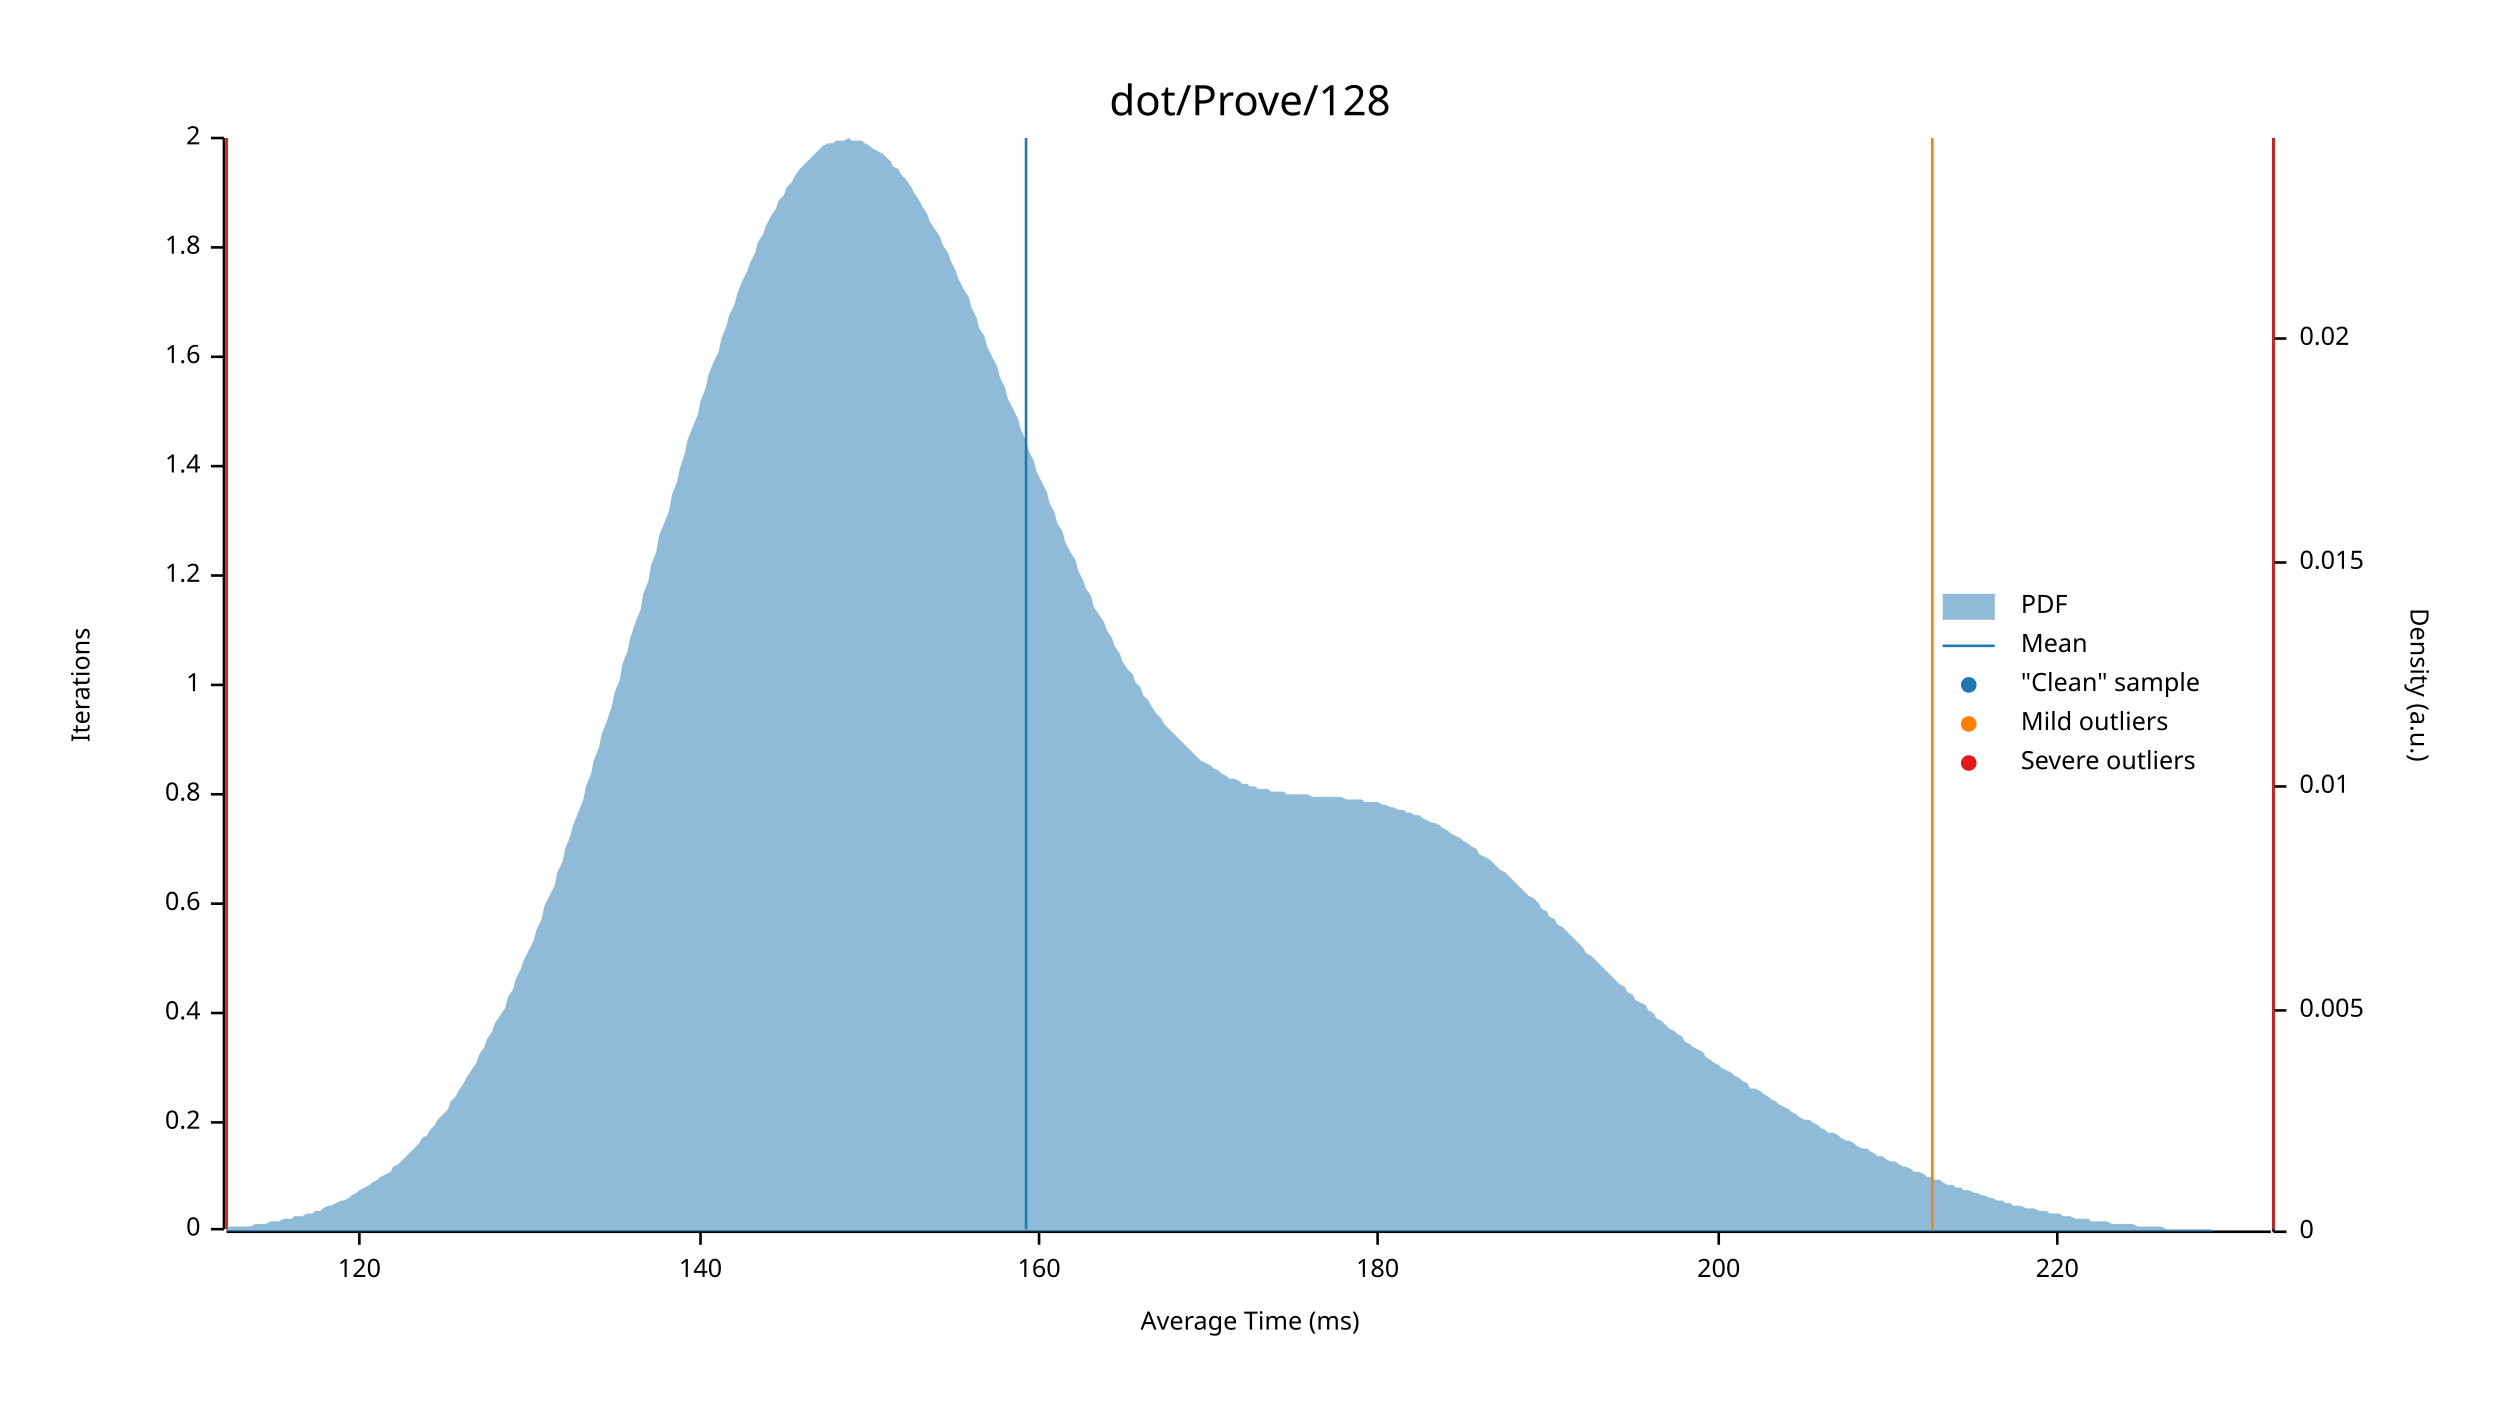
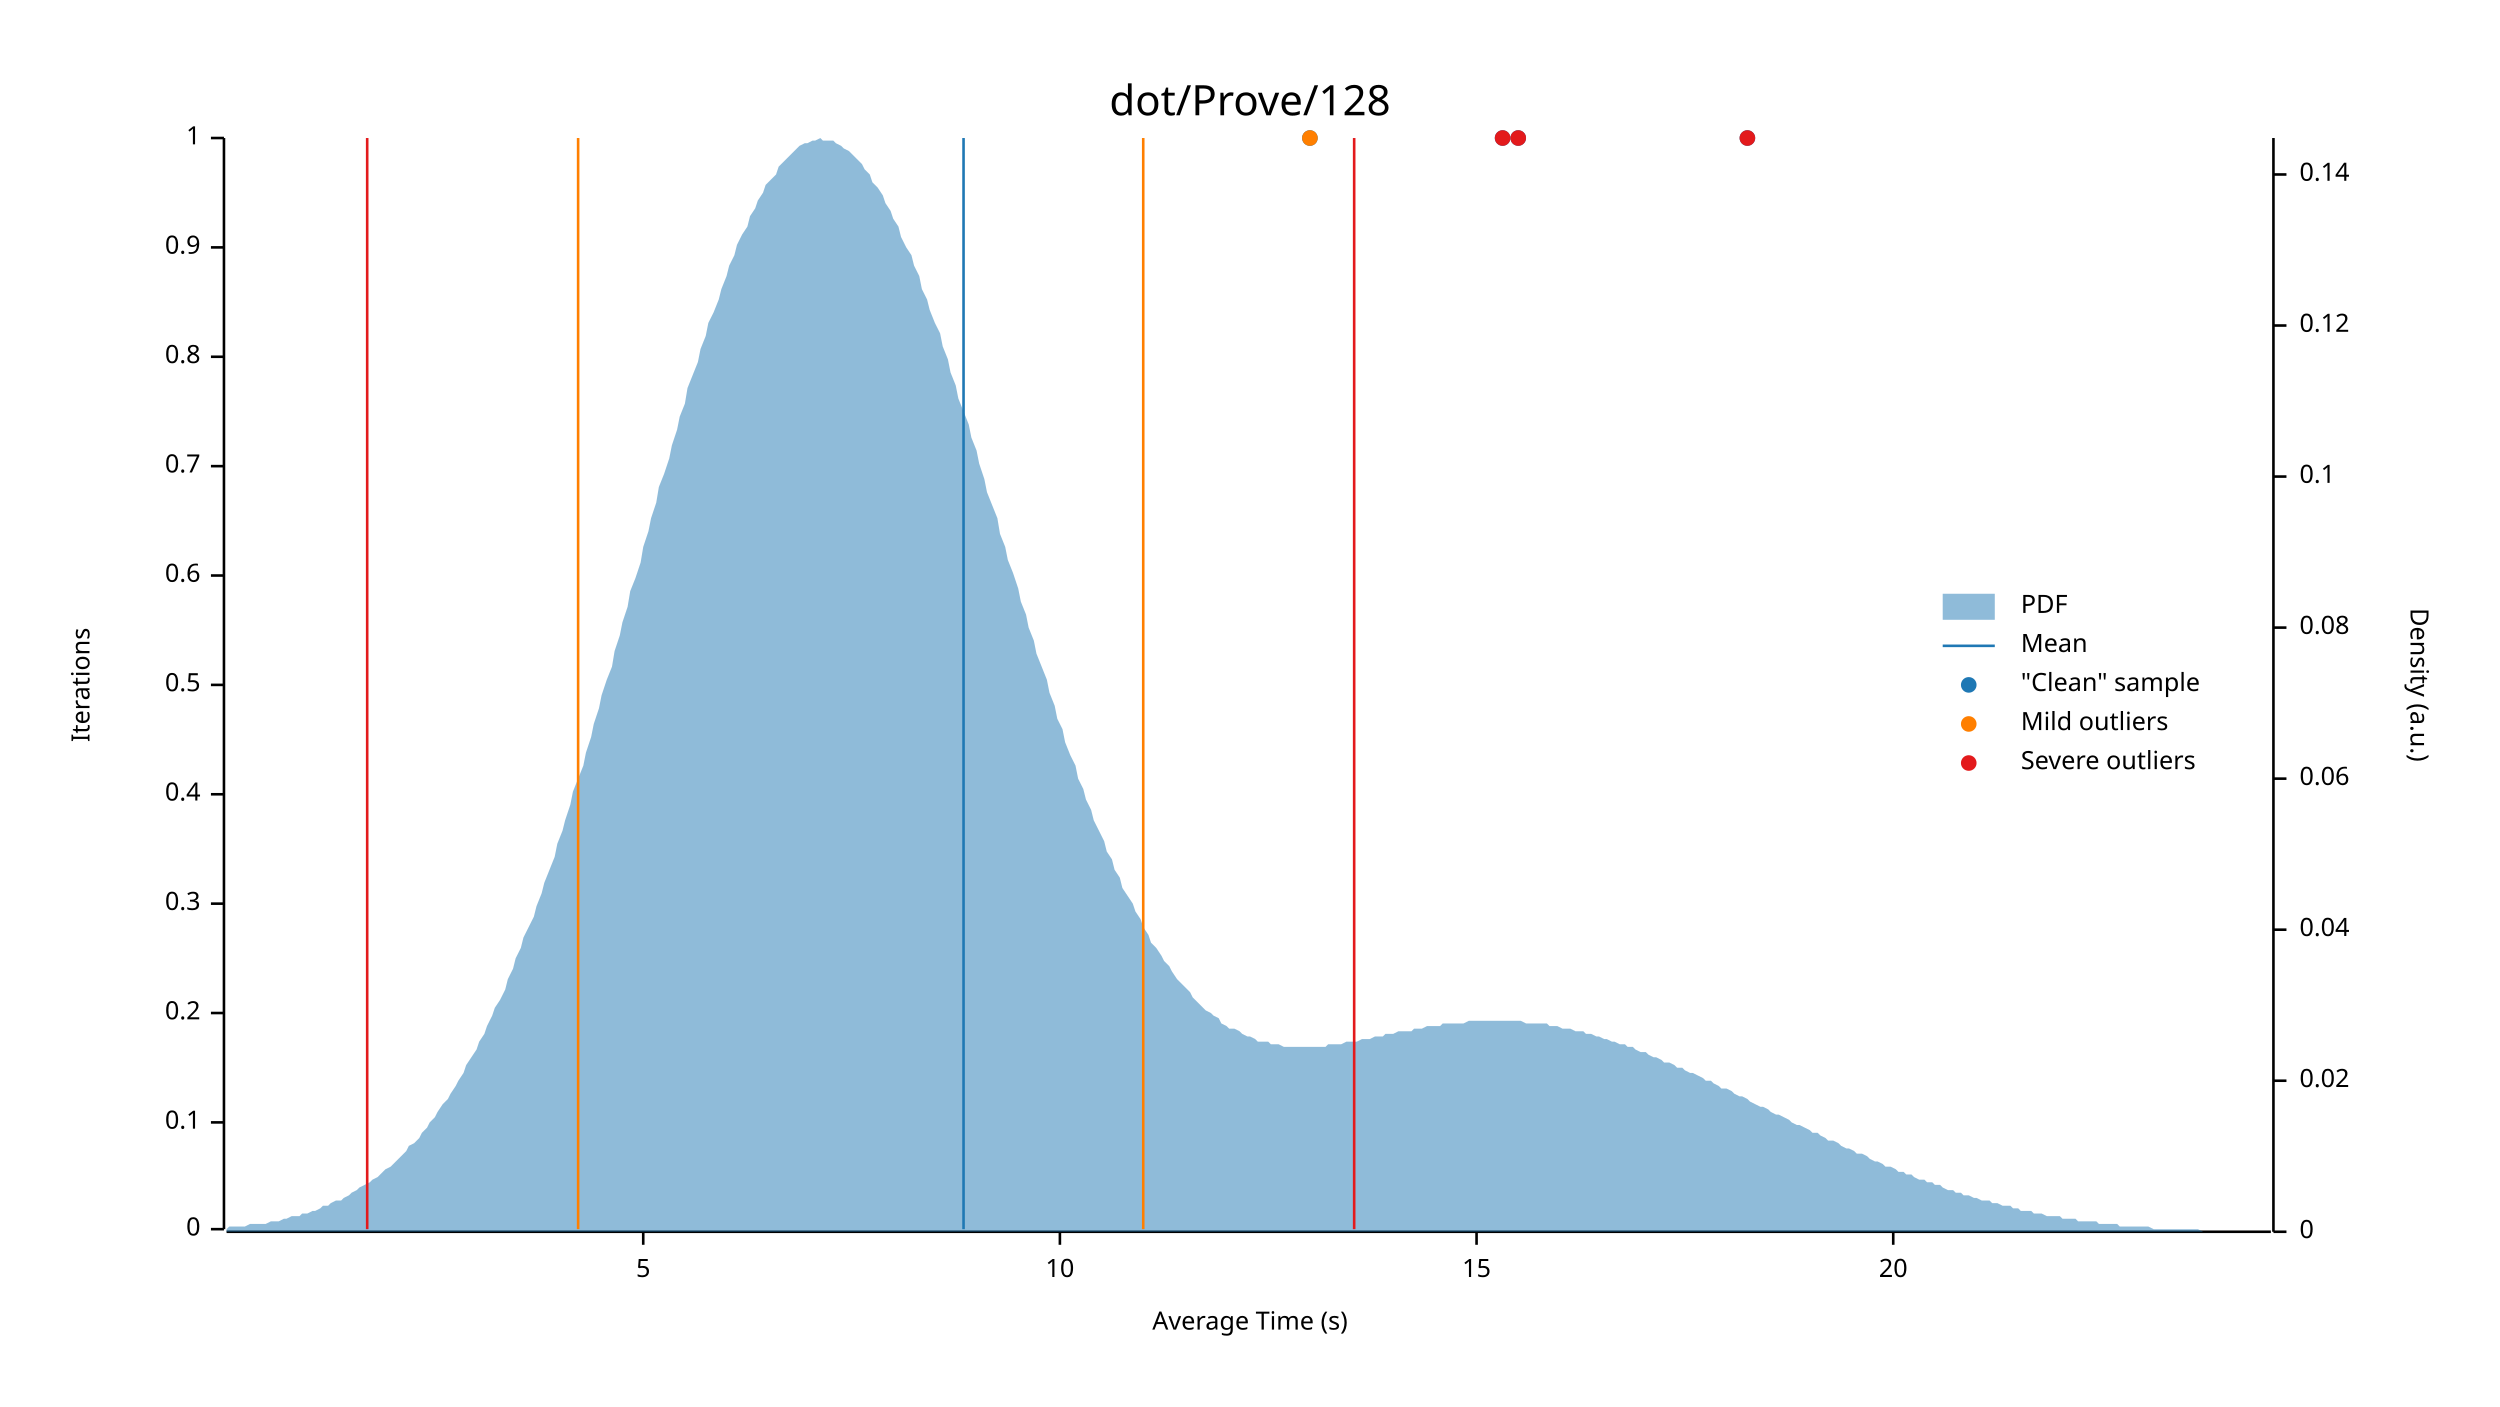
<svg xmlns="http://www.w3.org/2000/svg" width="960" height="540" viewBox="0 0 960 540">
  <text x="480" y="32" dy="0.76em" text-anchor="middle" font-family="sans-serif" font-size="16.129" opacity="1" fill="#000000">
dot/Prove/128
</text>
  <text x="27" y="263" dy="0.76em" text-anchor="middle" font-family="sans-serif" font-size="9.677" opacity="1" fill="#000000" transform="rotate(270, 27, 263)">
Iterations
</text>
  <text x="480" y="513" dy="-0.5ex" text-anchor="middle" font-family="sans-serif" font-size="9.677" opacity="1" fill="#000000">
- Average Time (ms)
+ Average Time (s)
</text>
  <polyline fill="none" opacity="1" stroke="#000000" stroke-width="1" points="86,53 86,472 " />
  <text x="77" y="472" dy="0.5ex" text-anchor="end" font-family="sans-serif" font-size="9.677" opacity="1" fill="#000000">
0
</text>
  <polyline fill="none" opacity="1" stroke="#000000" stroke-width="1" points="81,472 86,472 " />
  <text x="77" y="431" dy="0.5ex" text-anchor="end" font-family="sans-serif" font-size="9.677" opacity="1" fill="#000000">
- 0.2
+ 0.1
</text>
  <polyline fill="none" opacity="1" stroke="#000000" stroke-width="1" points="81,431 86,431 " />
  <text x="77" y="389" dy="0.5ex" text-anchor="end" font-family="sans-serif" font-size="9.677" opacity="1" fill="#000000">
- 0.4
+ 0.2
</text>
  <polyline fill="none" opacity="1" stroke="#000000" stroke-width="1" points="81,389 86,389 " />
  <text x="77" y="347" dy="0.5ex" text-anchor="end" font-family="sans-serif" font-size="9.677" opacity="1" fill="#000000">
- 0.6
+ 0.3
</text>
  <polyline fill="none" opacity="1" stroke="#000000" stroke-width="1" points="81,347 86,347 " />
  <text x="77" y="305" dy="0.5ex" text-anchor="end" font-family="sans-serif" font-size="9.677" opacity="1" fill="#000000">
- 0.8
+ 0.4
</text>
  <polyline fill="none" opacity="1" stroke="#000000" stroke-width="1" points="81,305 86,305 " />
  <text x="77" y="263" dy="0.5ex" text-anchor="end" font-family="sans-serif" font-size="9.677" opacity="1" fill="#000000">
- 1
+ 0.5
</text>
  <polyline fill="none" opacity="1" stroke="#000000" stroke-width="1" points="81,263 86,263 " />
  <text x="77" y="221" dy="0.5ex" text-anchor="end" font-family="sans-serif" font-size="9.677" opacity="1" fill="#000000">
- 1.2
+ 0.6
</text>
  <polyline fill="none" opacity="1" stroke="#000000" stroke-width="1" points="81,221 86,221 " />
  <text x="77" y="179" dy="0.5ex" text-anchor="end" font-family="sans-serif" font-size="9.677" opacity="1" fill="#000000">
- 1.4
+ 0.7
</text>
  <polyline fill="none" opacity="1" stroke="#000000" stroke-width="1" points="81,179 86,179 " />
  <text x="77" y="137" dy="0.5ex" text-anchor="end" font-family="sans-serif" font-size="9.677" opacity="1" fill="#000000">
- 1.6
+ 0.8
</text>
  <polyline fill="none" opacity="1" stroke="#000000" stroke-width="1" points="81,137 86,137 " />
  <text x="77" y="95" dy="0.5ex" text-anchor="end" font-family="sans-serif" font-size="9.677" opacity="1" fill="#000000">
- 1.8
+ 0.9
</text>
  <polyline fill="none" opacity="1" stroke="#000000" stroke-width="1" points="81,95 86,95 " />
  <text x="77" y="53" dy="0.5ex" text-anchor="end" font-family="sans-serif" font-size="9.677" opacity="1" fill="#000000">
- 2
+ 1
</text>
  <polyline fill="none" opacity="1" stroke="#000000" stroke-width="1" points="81,53 86,53 " />
  <polyline fill="none" opacity="1" stroke="#000000" stroke-width="1" points="87,473 872,473 " />
-   <text x="138" y="483" dy="0.76em" text-anchor="middle" font-family="sans-serif" font-size="9.677" opacity="1" fill="#000000">
- 120
+   <text x="247" y="483" dy="0.76em" text-anchor="middle" font-family="sans-serif" font-size="9.677" opacity="1" fill="#000000">
+ 5
</text>
-   <polyline fill="none" opacity="1" stroke="#000000" stroke-width="1" points="138,473 138,478 " />
-   <text x="269" y="483" dy="0.76em" text-anchor="middle" font-family="sans-serif" font-size="9.677" opacity="1" fill="#000000">
- 140
+   <polyline fill="none" opacity="1" stroke="#000000" stroke-width="1" points="247,473 247,478 " />
+   <text x="407" y="483" dy="0.76em" text-anchor="middle" font-family="sans-serif" font-size="9.677" opacity="1" fill="#000000">
+ 10
</text>
-   <polyline fill="none" opacity="1" stroke="#000000" stroke-width="1" points="269,473 269,478 " />
-   <text x="399" y="483" dy="0.76em" text-anchor="middle" font-family="sans-serif" font-size="9.677" opacity="1" fill="#000000">
- 160
+   <polyline fill="none" opacity="1" stroke="#000000" stroke-width="1" points="407,473 407,478 " />
+   <text x="567" y="483" dy="0.76em" text-anchor="middle" font-family="sans-serif" font-size="9.677" opacity="1" fill="#000000">
+ 15
</text>
-   <polyline fill="none" opacity="1" stroke="#000000" stroke-width="1" points="399,473 399,478 " />
-   <text x="529" y="483" dy="0.76em" text-anchor="middle" font-family="sans-serif" font-size="9.677" opacity="1" fill="#000000">
- 180
+   <polyline fill="none" opacity="1" stroke="#000000" stroke-width="1" points="567,473 567,478 " />
+   <text x="727" y="483" dy="0.76em" text-anchor="middle" font-family="sans-serif" font-size="9.677" opacity="1" fill="#000000">
+ 20
</text>
-   <polyline fill="none" opacity="1" stroke="#000000" stroke-width="1" points="529,473 529,478 " />
-   <text x="660" y="483" dy="0.76em" text-anchor="middle" font-family="sans-serif" font-size="9.677" opacity="1" fill="#000000">
- 200
- </text>
-   <polyline fill="none" opacity="1" stroke="#000000" stroke-width="1" points="660,473 660,478 " />
-   <text x="790" y="483" dy="0.76em" text-anchor="middle" font-family="sans-serif" font-size="9.677" opacity="1" fill="#000000">
- 220
- </text>
-   <polyline fill="none" opacity="1" stroke="#000000" stroke-width="1" points="790,473 790,478 " />
+   <polyline fill="none" opacity="1" stroke="#000000" stroke-width="1" points="727,473 727,478 " />
  <text x="933" y="263" dy="0.76em" text-anchor="middle" font-family="sans-serif" font-size="9.677" opacity="1" fill="#000000" transform="rotate(90, 933, 263)">
Density (a.u.)
</text>
  <polyline fill="none" opacity="1" stroke="#000000" stroke-width="1" points="873,53 873,473 " />
  <text x="883" y="473" dy="0.5ex" text-anchor="start" font-family="sans-serif" font-size="9.677" opacity="1" fill="#000000">
0
</text>
  <polyline fill="none" opacity="1" stroke="#000000" stroke-width="1" points="873,473 878,473 " />
-   <text x="883" y="388" dy="0.5ex" text-anchor="start" font-family="sans-serif" font-size="9.677" opacity="1" fill="#000000">
- 0.005
- </text>
-   <polyline fill="none" opacity="1" stroke="#000000" stroke-width="1" points="873,388 878,388 " />
-   <text x="883" y="302" dy="0.5ex" text-anchor="start" font-family="sans-serif" font-size="9.677" opacity="1" fill="#000000">
- 0.01
- </text>
-   <polyline fill="none" opacity="1" stroke="#000000" stroke-width="1" points="873,302 878,302 " />
-   <text x="883" y="216" dy="0.5ex" text-anchor="start" font-family="sans-serif" font-size="9.677" opacity="1" fill="#000000">
- 0.015
- </text>
-   <polyline fill="none" opacity="1" stroke="#000000" stroke-width="1" points="873,216 878,216 " />
-   <text x="883" y="130" dy="0.5ex" text-anchor="start" font-family="sans-serif" font-size="9.677" opacity="1" fill="#000000">
+   <text x="883" y="415" dy="0.5ex" text-anchor="start" font-family="sans-serif" font-size="9.677" opacity="1" fill="#000000">
0.02
</text>
-   <polyline fill="none" opacity="1" stroke="#000000" stroke-width="1" points="873,130 878,130 " />
-   <polygon opacity="0.5" fill="#1F78B4" points="87,472 88,471 90,471 91,471 93,471 94,471 96,471 98,470 99,470 101,470 102,470 104,469 105,469 107,469 109,468 110,468 112,468 113,467 115,467 116,467 118,466 120,466 121,465 123,465 124,464 126,463 127,463 129,462 131,461 132,461 134,460 135,459 137,458 138,457 140,456 142,455 143,454 145,453 146,452 148,451 150,450 151,448 153,447 154,446 156,444 157,443 159,441 161,439 162,437 164,436 165,434 167,432 168,430 170,428 172,426 173,423 175,421 176,419 178,416 179,414 181,411 183,408 184,405 186,402 187,399 189,396 190,393 192,390 194,387 195,383 197,380 198,376 200,372 201,369 203,365 205,361 206,357 208,353 209,348 211,344 213,340 214,335 216,331 217,326 219,321 220,317 222,312 224,307 225,302 227,297 228,292 230,287 231,282 233,277 235,271 236,266 238,261 239,255 241,250 242,245 244,239 246,234 247,228 249,223 250,217 252,212 253,206 255,201 257,196 258,190 260,185 261,180 263,174 264,169 266,164 268,159 269,154 271,149 272,144 274,139 276,135 277,130 279,125 280,121 282,117 283,113 285,108 287,104 288,101 290,97 291,93 293,90 294,87 296,83 298,80 299,77 301,75 302,72 304,70 305,68 307,65 309,63 310,62 312,60 313,59 315,57 316,56 318,55 320,55 321,54 323,54 324,54 326,53 327,54 329,54 331,54 332,55 334,56 335,57 337,58 339,59 340,60 342,62 343,64 345,65 346,67 348,69 350,72 351,74 353,77 354,79 356,82 357,85 359,88 361,91 362,94 364,97 365,100 367,104 368,107 370,111 372,114 373,118 375,122 376,126 378,129 379,133 381,137 383,141 384,145 386,149 387,153 389,157 391,161 392,165 394,169 395,173 397,177 398,181 400,185 402,189 403,193 405,197 406,201 408,204 409,208 411,212 413,215 414,219 416,223 417,226 419,229 420,233 422,236 424,239 425,242 427,245 428,248 430,251 431,254 433,257 435,259 436,262 438,264 439,267 441,269 442,271 444,274 446,276 447,278 449,280 450,281 452,283 454,285 455,286 457,288 458,289 460,291 461,292 463,293 465,294 466,295 468,296 469,297 471,298 472,299 474,299 476,300 477,301 479,301 480,302 482,302 483,303 485,303 487,303 488,304 490,304 491,304 493,304 494,305 496,305 498,305 499,305 501,305 502,305 504,306 505,306 507,306 509,306 510,306 512,306 513,306 515,306 517,307 518,307 520,307 521,307 523,307 524,308 526,308 528,308 529,308 531,309 532,309 534,310 535,310 537,311 539,311 540,312 542,312 543,313 545,313 546,314 548,315 550,316 551,316 553,317 554,318 556,319 557,320 559,321 561,322 562,323 564,324 565,325 567,326 568,328 570,329 572,330 573,331 575,333 576,334 578,335 580,337 581,338 583,340 584,341 586,343 587,344 589,345 591,347 592,349 594,350 595,352 597,353 598,355 600,356 602,358 603,359 605,361 606,362 608,364 609,366 611,367 613,369 614,370 616,372 617,373 619,375 620,376 622,378 624,379 625,381 627,382 628,384 630,385 632,386 633,388 635,389 636,391 638,392 639,393 641,395 643,396 644,397 646,398 647,400 649,401 650,402 652,403 654,404 655,406 657,407 658,408 660,409 661,410 663,411 665,412 666,413 668,414 669,415 671,416 672,418 674,418 676,419 677,420 679,421 680,422 682,423 683,424 685,425 687,426 688,427 690,428 691,429 693,430 695,430 696,431 698,432 699,433 701,434 702,435 704,435 706,436 707,437 709,438 710,438 712,439 713,440 715,441 717,441 718,442 720,443 721,444 723,444 724,445 726,446 728,446 729,447 731,448 732,448 734,449 735,450 737,450 739,451 740,452 742,452 743,453 745,453 746,454 748,455 750,455 751,456 753,456 754,457 756,457 758,458 759,458 761,459 762,459 764,460 765,460 767,461 769,461 770,462 772,462 773,463 775,463 776,463 778,464 780,464 781,464 783,465 784,465 786,465 787,466 789,466 791,466 792,467 794,467 795,467 797,468 798,468 800,468 802,468 803,469 805,469 806,469 808,469 809,469 811,470 813,470 814,470 816,470 817,470 819,470 821,471 822,471 824,471 825,471 827,471 828,471 830,471 832,472 833,472 835,472 836,472 838,472 839,472 841,472 843,472 844,472 846,472 847,472 849,472 850,473 852,473 854,473 855,473 857,473 858,473 860,473 861,473 863,473 865,473 866,473 868,473 869,473 871,473 873,473 873,473 87,473 " />
-   <polyline fill="none" opacity="1" stroke="#1F78B4" stroke-width="1" points="394,472 394,53 " />
-   <polyline fill="none" opacity="1" stroke="#FF7F00" stroke-width="1" points="87,472 87,53 " />
-   <polyline fill="none" opacity="1" stroke="#FF7F00" stroke-width="1" points="742,472 742,53 " />
-   <polyline fill="none" opacity="1" stroke="#E31A1C" stroke-width="1" points="87,472 87,53 " />
-   <polyline fill="none" opacity="1" stroke="#E31A1C" stroke-width="1" points="873,472 873,53 " />
+   <polyline fill="none" opacity="1" stroke="#000000" stroke-width="1" points="873,415 878,415 " />
+   <text x="883" y="357" dy="0.5ex" text-anchor="start" font-family="sans-serif" font-size="9.677" opacity="1" fill="#000000">
+ 0.04
+ </text>
+   <polyline fill="none" opacity="1" stroke="#000000" stroke-width="1" points="873,357 878,357 " />
+   <text x="883" y="299" dy="0.5ex" text-anchor="start" font-family="sans-serif" font-size="9.677" opacity="1" fill="#000000">
+ 0.06
+ </text>
+   <polyline fill="none" opacity="1" stroke="#000000" stroke-width="1" points="873,299 878,299 " />
+   <text x="883" y="241" dy="0.5ex" text-anchor="start" font-family="sans-serif" font-size="9.677" opacity="1" fill="#000000">
+ 0.08
+ </text>
+   <polyline fill="none" opacity="1" stroke="#000000" stroke-width="1" points="873,241 878,241 " />
+   <text x="883" y="183" dy="0.5ex" text-anchor="start" font-family="sans-serif" font-size="9.677" opacity="1" fill="#000000">
+ 0.1
+ </text>
+   <polyline fill="none" opacity="1" stroke="#000000" stroke-width="1" points="873,183 878,183 " />
+   <text x="883" y="125" dy="0.5ex" text-anchor="start" font-family="sans-serif" font-size="9.677" opacity="1" fill="#000000">
+ 0.12
+ </text>
+   <polyline fill="none" opacity="1" stroke="#000000" stroke-width="1" points="873,125 878,125 " />
+   <text x="883" y="67" dy="0.5ex" text-anchor="start" font-family="sans-serif" font-size="9.677" opacity="1" fill="#000000">
+ 0.14
+ </text>
+   <polyline fill="none" opacity="1" stroke="#000000" stroke-width="1" points="873,67 878,67 " />
+   <polygon opacity="0.5" fill="#1F78B4" points="87,472 88,471 90,471 91,471 93,471 94,471 96,470 98,470 99,470 101,470 102,470 104,469 105,469 107,469 109,468 110,468 112,467 113,467 115,467 116,466 118,466 120,465 121,465 123,464 124,463 126,463 127,462 129,461 131,461 132,460 134,459 135,458 137,457 138,456 140,455 142,454 143,453 145,452 146,451 148,449 150,448 151,447 153,445 154,444 156,442 157,440 159,439 161,437 162,435 164,433 165,431 167,429 168,427 170,424 172,422 173,420 175,417 176,415 178,412 179,409 181,406 183,403 184,400 186,397 187,394 189,390 190,387 192,384 194,380 195,376 197,372 198,368 200,364 201,360 203,356 205,352 206,348 208,343 209,339 211,334 213,329 214,324 216,319 217,315 219,309 220,304 222,299 224,294 225,289 227,283 228,278 230,272 231,267 233,261 235,256 236,250 238,244 239,239 241,233 242,227 244,222 246,216 247,210 249,204 250,199 252,193 253,187 255,182 257,176 258,171 260,165 261,160 263,155 264,149 266,144 268,139 269,134 271,129 272,124 274,120 276,115 277,111 279,106 280,102 282,98 283,94 285,90 287,87 288,83 290,80 291,77 293,74 294,71 296,69 298,67 299,64 301,62 302,61 304,59 305,58 307,56 309,55 310,55 312,54 313,54 315,53 316,54 318,54 320,54 321,55 323,56 324,57 326,58 327,59 329,61 331,63 332,65 334,67 335,70 337,72 339,75 340,78 342,81 343,84 345,87 346,91 348,95 350,98 351,102 353,106 354,111 356,115 357,119 359,124 361,128 362,133 364,138 365,143 367,148 368,153 370,158 372,163 373,168 375,173 376,178 378,184 379,189 381,194 383,199 384,205 386,210 387,215 389,220 391,226 392,231 394,236 395,241 397,246 398,251 400,256 402,261 403,266 405,271 406,276 408,280 409,285 411,290 413,294 414,299 416,303 417,307 419,311 420,315 422,319 424,323 425,327 427,330 428,334 430,337 431,341 433,344 435,347 436,350 438,353 439,356 441,359 442,362 444,364 446,367 447,369 449,371 450,373 452,376 454,378 455,379 457,381 458,383 460,385 461,386 463,388 465,389 466,390 468,391 469,393 471,394 472,395 474,395 476,396 477,397 479,398 480,398 482,399 483,400 485,400 487,400 488,401 490,401 491,401 493,402 494,402 496,402 498,402 499,402 501,402 502,402 504,402 505,402 507,402 509,402 510,401 512,401 513,401 515,401 517,400 518,400 520,400 521,400 523,399 524,399 526,399 528,398 529,398 531,398 532,397 534,397 535,397 537,396 539,396 540,396 542,396 543,395 545,395 546,395 548,394 550,394 551,394 553,394 554,393 556,393 557,393 559,393 561,393 562,393 564,392 565,392 567,392 568,392 570,392 572,392 573,392 575,392 576,392 578,392 580,392 581,392 583,392 584,392 586,393 587,393 589,393 591,393 592,393 594,393 595,394 597,394 598,394 600,395 602,395 603,395 605,396 606,396 608,396 609,397 611,397 613,398 614,398 616,399 617,399 619,400 620,400 622,401 624,401 625,402 627,402 628,403 630,404 632,404 633,405 635,406 636,406 638,407 639,408 641,408 643,409 644,410 646,410 647,411 649,412 650,412 652,413 654,414 655,415 657,415 658,416 660,417 661,418 663,418 665,419 666,420 668,421 669,421 671,422 672,423 674,424 676,425 677,425 679,426 680,427 682,428 683,428 685,429 687,430 688,431 690,432 691,432 693,433 695,434 696,435 698,435 699,436 701,437 702,438 704,438 706,439 707,440 709,441 710,441 712,442 713,443 715,443 717,444 718,445 720,446 721,446 723,447 724,448 726,448 728,449 729,450 731,450 732,451 734,451 735,452 737,453 739,453 740,454 742,454 743,455 745,455 746,456 748,457 750,457 751,458 753,458 754,459 756,459 758,460 759,460 761,461 762,461 764,461 765,462 767,462 769,463 770,463 772,463 773,464 775,464 776,465 778,465 780,465 781,466 783,466 784,466 786,467 787,467 789,467 791,467 792,468 794,468 795,468 797,468 798,469 800,469 802,469 803,469 805,469 806,470 808,470 809,470 811,470 813,470 814,471 816,471 817,471 819,471 821,471 822,471 824,471 825,471 827,472 828,472 830,472 832,472 833,472 835,472 836,472 838,472 839,472 841,472 843,472 844,472 846,473 847,473 849,473 850,473 852,473 854,473 855,473 857,473 858,473 860,473 861,473 863,473 865,473 866,473 868,473 869,473 871,473 873,473 873,473 87,473 " />
+   <polyline fill="none" opacity="1" stroke="#1F78B4" stroke-width="1" points="370,472 370,53 " />
+   <polyline fill="none" opacity="1" stroke="#FF7F00" stroke-width="1" points="222,472 222,53 " />
+   <polyline fill="none" opacity="1" stroke="#FF7F00" stroke-width="1" points="439,472 439,53 " />
+   <polyline fill="none" opacity="1" stroke="#E31A1C" stroke-width="1" points="141,472 141,53 " />
+   <polyline fill="none" opacity="1" stroke="#E31A1C" stroke-width="1" points="520,472 520,53 " />
+   <circle cx="503" cy="53" r="3" opacity="1" fill="#1F78B4" stroke="none" stroke-width="1" />
+   <circle cx="583" cy="53" r="3" opacity="1" fill="#1F78B4" stroke="none" stroke-width="1" />
+   <circle cx="671" cy="53" r="3" opacity="1" fill="#1F78B4" stroke="none" stroke-width="1" />
+   <circle cx="577" cy="53" r="3" opacity="1" fill="#1F78B4" stroke="none" stroke-width="1" />
+   <circle cx="503" cy="53" r="3" opacity="1" fill="#FF7F00" stroke="none" stroke-width="1" />
+   <circle cx="583" cy="53" r="3" opacity="1" fill="#E31A1C" stroke="none" stroke-width="1" />
+   <circle cx="671" cy="53" r="3" opacity="1" fill="#E31A1C" stroke="none" stroke-width="1" />
+   <circle cx="577" cy="53" r="3" opacity="1" fill="#E31A1C" stroke="none" stroke-width="1" />
  <text x="776" y="228" dy="0.76em" text-anchor="start" font-family="sans-serif" font-size="9.677" opacity="1" fill="#000000">
PDF
</text>
  <text x="776" y="243" dy="0.76em" text-anchor="start" font-family="sans-serif" font-size="9.677" opacity="1" fill="#000000">
Mean
</text>
  <text x="776" y="258" dy="0.76em" text-anchor="start" font-family="sans-serif" font-size="9.677" opacity="1" fill="#000000">
"Clean" sample
</text>
  <text x="776" y="273" dy="0.76em" text-anchor="start" font-family="sans-serif" font-size="9.677" opacity="1" fill="#000000">
Mild outliers
</text>
  <text x="776" y="288" dy="0.76em" text-anchor="start" font-family="sans-serif" font-size="9.677" opacity="1" fill="#000000">
Severe outliers
</text>
  <rect x="746" y="228" width="20" height="10" opacity="0.5" fill="#1F78B4" stroke="none" />
  <polyline fill="none" opacity="1" stroke="#1F78B4" stroke-width="1" points="746,248 766,248 " />
  <circle cx="756" cy="263" r="3" opacity="1" fill="#1F78B4" stroke="none" stroke-width="1" />
  <circle cx="756" cy="278" r="3" opacity="1" fill="#FF7F00" stroke="none" stroke-width="1" />
  <circle cx="756" cy="293" r="3" opacity="1" fill="#E31A1C" stroke="none" stroke-width="1" />
</svg>
